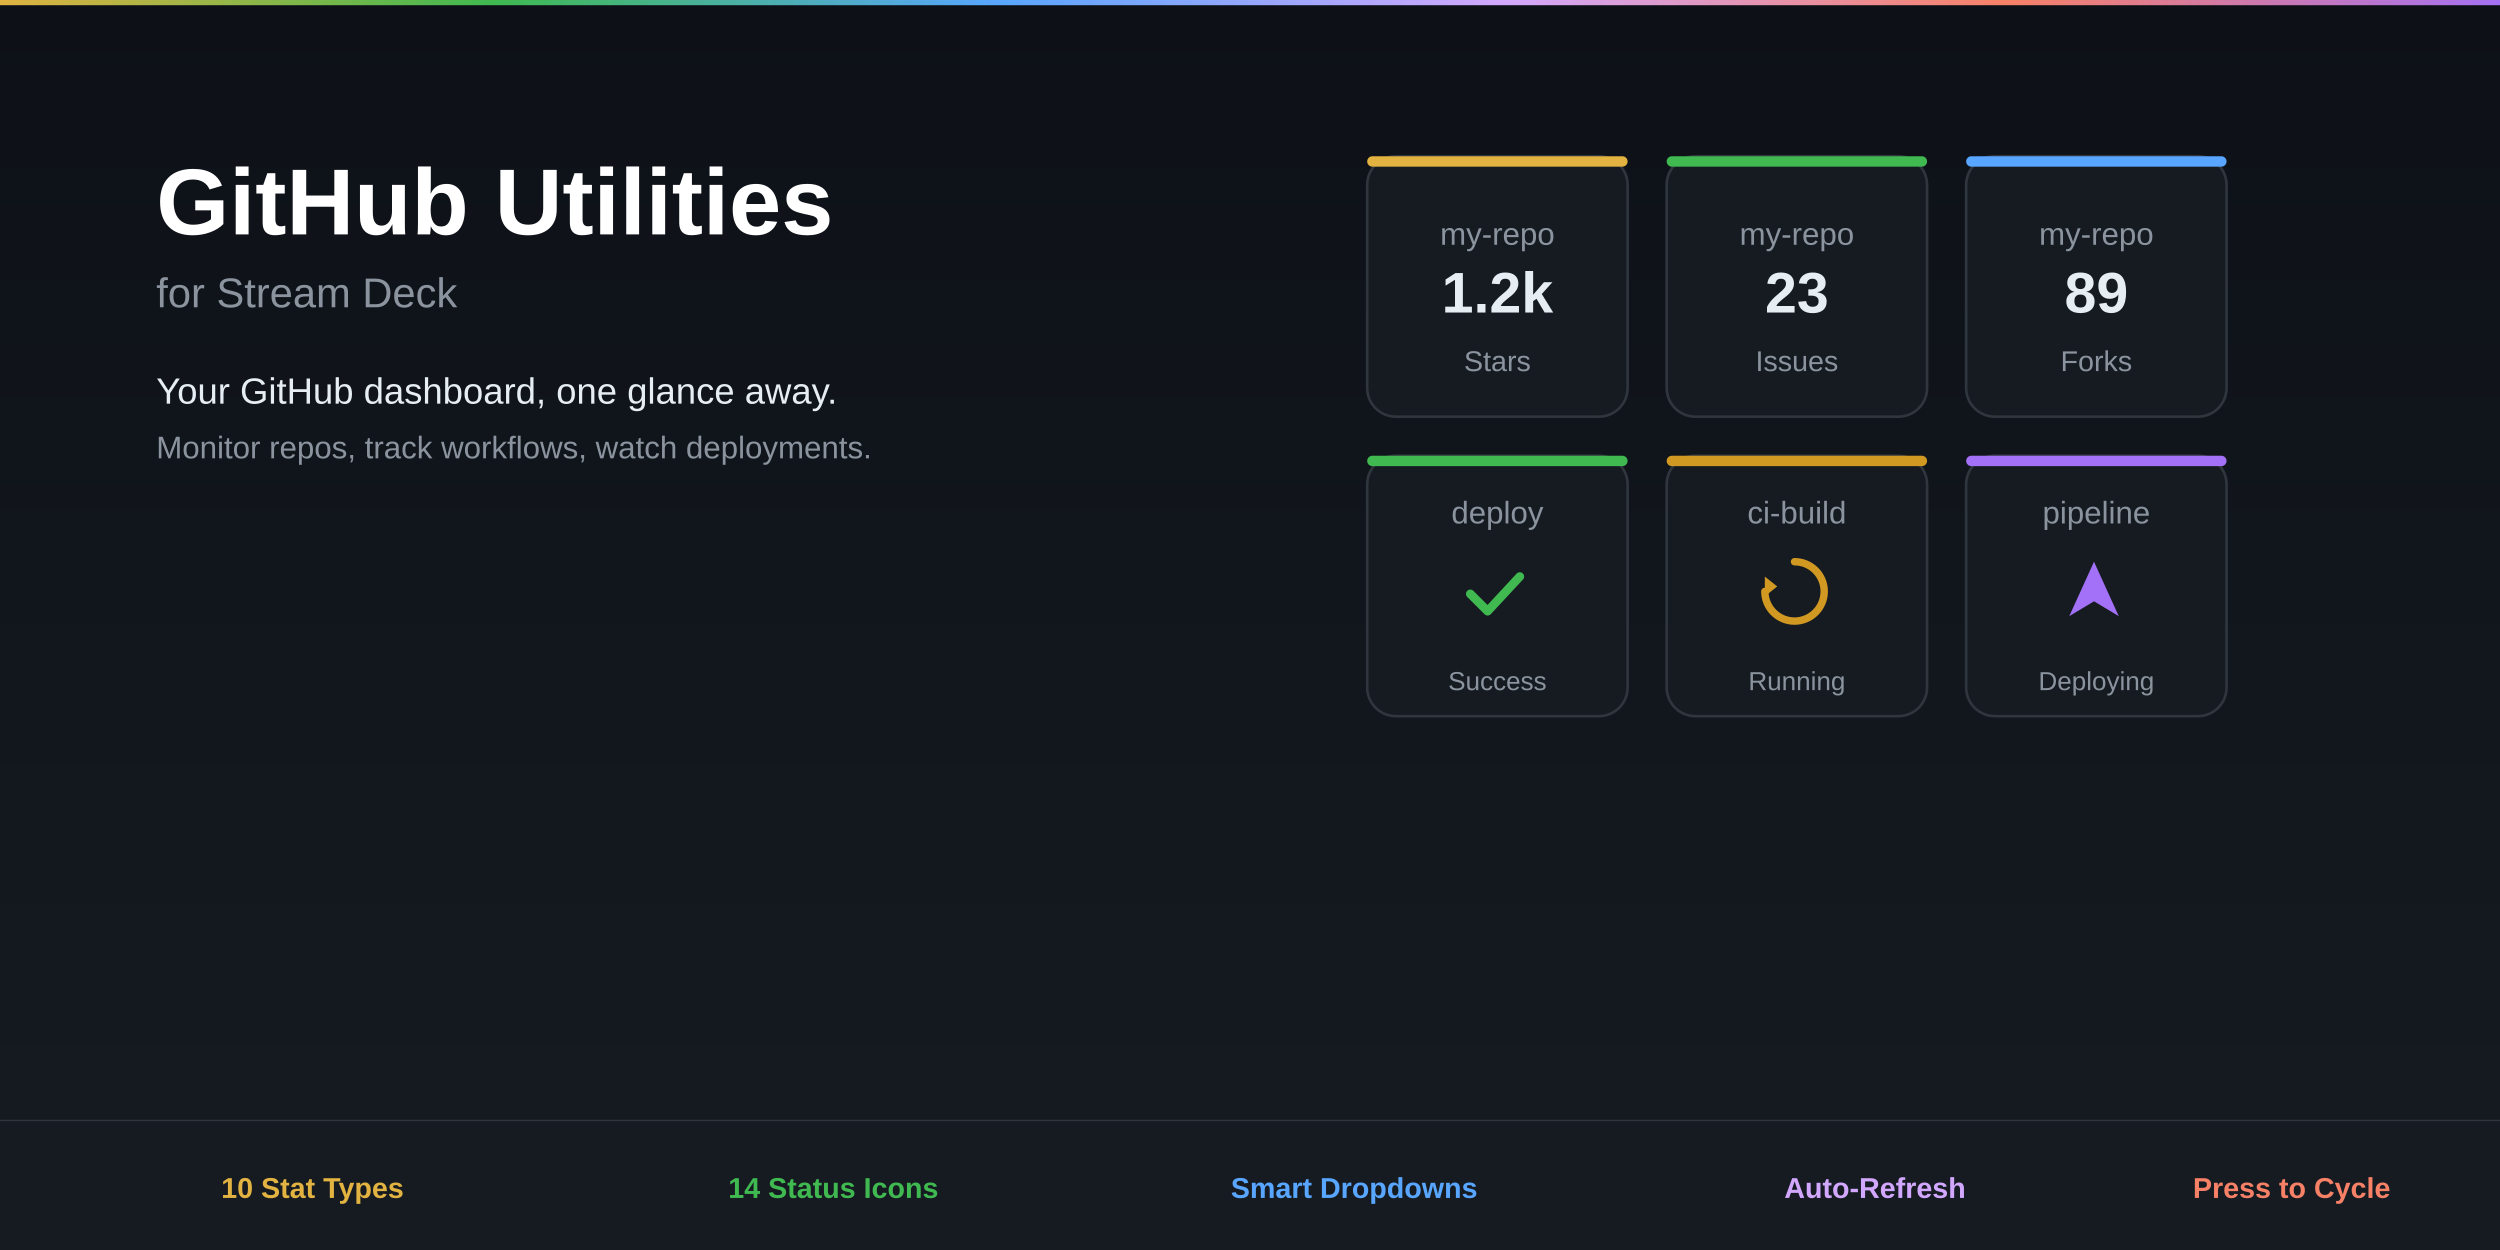
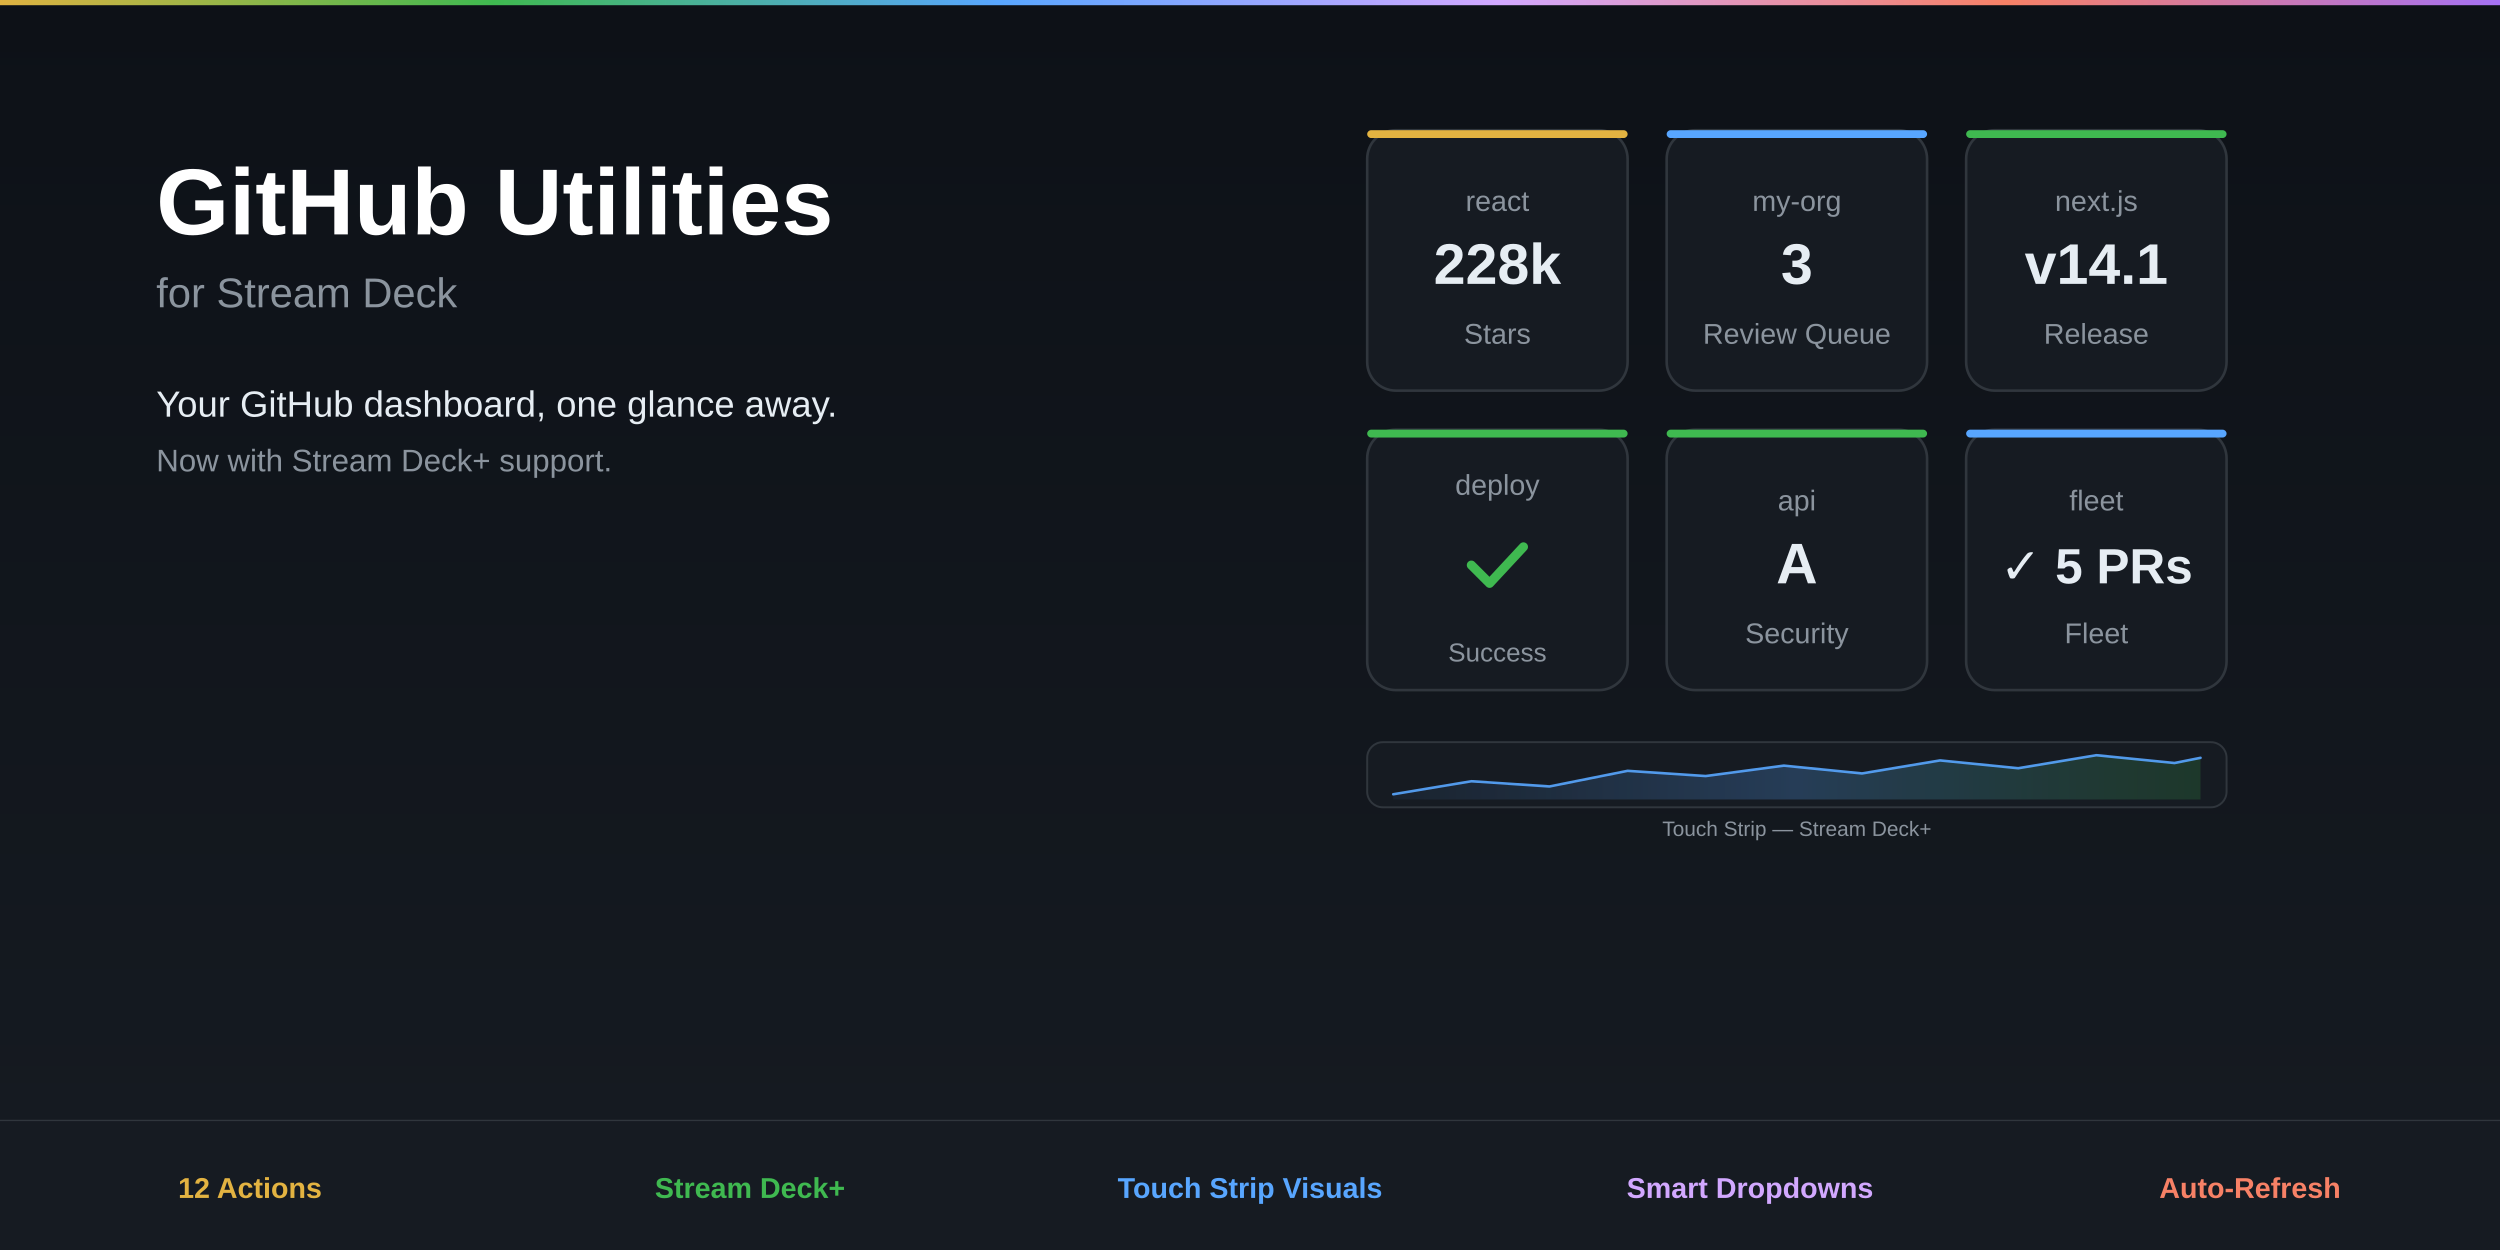
<svg xmlns="http://www.w3.org/2000/svg" width="1920" height="960" viewBox="0 0 1920 960">
  <defs>
    <linearGradient id="bg" x1="0" y1="0" x2="0" y2="1">
      <stop offset="0%" stop-color="#0d1117" />
      <stop offset="100%" stop-color="#161b22" />
    </linearGradient>
    <linearGradient id="accent-bar" x1="0" y1="0" x2="1" y2="0">
      <stop offset="0%" stop-color="#e3b341" />
      <stop offset="20%" stop-color="#3fb950" />
      <stop offset="40%" stop-color="#58a6ff" />
      <stop offset="60%" stop-color="#d2a8ff" />
      <stop offset="80%" stop-color="#f78166" />
      <stop offset="100%" stop-color="#a371f7" />
    </linearGradient>
+     <linearGradient id="sparkline-grad" x1="0" y1="0" x2="1" y2="0">
+       <stop offset="0%" stop-color="#58a6ff" stop-opacity="0.1" />
+       <stop offset="50%" stop-color="#58a6ff" stop-opacity="0.4" />
+       <stop offset="100%" stop-color="#3fb950" stop-opacity="0.3" />
+     </linearGradient>
  </defs>
  <rect width="1920" height="960" fill="url(#bg)" />
  <rect x="0" y="0" width="1920" height="4" fill="url(#accent-bar)" />
  <g transform="translate(120, 180)">
    <text x="0" y="0" fill="#ffffff" font-size="72" font-weight="bold" font-family="Arial,Helvetica,sans-serif">GitHub Utilities</text>
    <text x="0" y="56" fill="#8b949e" font-size="32" font-family="Arial,Helvetica,sans-serif">for Stream Deck</text>
-     <text x="0" y="130" fill="#e6edf3" font-size="28" font-family="Arial,Helvetica,sans-serif">Your GitHub dashboard, one glance away.</text>
-     <text x="0" y="172" fill="#8b949e" font-size="24" font-family="Arial,Helvetica,sans-serif">Monitor repos, track workflows, watch deployments.</text>
+     <text x="0" y="140" fill="#e6edf3" font-size="28" font-family="Arial,Helvetica,sans-serif">Your GitHub dashboard, one glance away.</text>
+     <text x="0" y="182" fill="#8b949e" font-size="24" font-family="Arial,Helvetica,sans-serif">Now with Stream Deck+ support.</text>
  </g>
-   <g transform="translate(1050, 120)">
-     <rect x="0" y="0" width="200" height="200" rx="22" fill="#161b22" stroke="#30363d" stroke-width="2" />
-     <rect x="0" y="0" width="200" height="8" rx="4" fill="#e3b341" />
-     <text x="100" y="68" text-anchor="middle" fill="#8b949e" font-size="24" font-family="Arial,Helvetica,sans-serif">my-repo</text>
-     <text x="100" y="120" text-anchor="middle" fill="#e6edf3" font-size="44" font-weight="bold" font-family="Arial,Helvetica,sans-serif">1.2k</text>
-     <text x="100" y="165" text-anchor="middle" fill="#8b949e" font-size="22" font-family="Arial,Helvetica,sans-serif">Stars</text>
-     <rect x="230" y="0" width="200" height="200" rx="22" fill="#161b22" stroke="#30363d" stroke-width="2" />
-     <rect x="230" y="0" width="200" height="8" rx="4" fill="#3fb950" />
-     <text x="330" y="68" text-anchor="middle" fill="#8b949e" font-size="24" font-family="Arial,Helvetica,sans-serif">my-repo</text>
-     <text x="330" y="120" text-anchor="middle" fill="#e6edf3" font-size="44" font-weight="bold" font-family="Arial,Helvetica,sans-serif">23</text>
-     <text x="330" y="165" text-anchor="middle" fill="#8b949e" font-size="22" font-family="Arial,Helvetica,sans-serif">Issues</text>
-     <rect x="460" y="0" width="200" height="200" rx="22" fill="#161b22" stroke="#30363d" stroke-width="2" />
-     <rect x="460" y="0" width="200" height="8" rx="4" fill="#58a6ff" />
-     <text x="560" y="68" text-anchor="middle" fill="#8b949e" font-size="24" font-family="Arial,Helvetica,sans-serif">my-repo</text>
-     <text x="560" y="120" text-anchor="middle" fill="#e6edf3" font-size="44" font-weight="bold" font-family="Arial,Helvetica,sans-serif">89</text>
-     <text x="560" y="165" text-anchor="middle" fill="#8b949e" font-size="22" font-family="Arial,Helvetica,sans-serif">Forks</text>
+   <g transform="translate(1050, 100)">
+     <g>
+       <rect x="0" y="0" width="200" height="200" rx="22" fill="#161b22" stroke="#30363d" stroke-width="2" />
+       <rect x="0" y="0" width="200" height="6" rx="3" fill="#e3b341" />
+       <text x="100" y="62" text-anchor="middle" fill="#8b949e" font-size="22" font-family="Arial,Helvetica,sans-serif">react</text>
+       <text x="100" y="118" text-anchor="middle" fill="#e6edf3" font-size="44" font-weight="bold" font-family="Arial,Helvetica,sans-serif">228k</text>
+       <text x="100" y="164" text-anchor="middle" fill="#8b949e" font-size="22" font-family="Arial,Helvetica,sans-serif">Stars</text>
+     </g>
+     <g transform="translate(230, 0)">
+       <rect x="0" y="0" width="200" height="200" rx="22" fill="#161b22" stroke="#30363d" stroke-width="2" />
+       <rect x="0" y="0" width="200" height="6" rx="3" fill="#58a6ff" />
+       <text x="100" y="62" text-anchor="middle" fill="#8b949e" font-size="22" font-family="Arial,Helvetica,sans-serif">my-org</text>
+       <text x="100" y="118" text-anchor="middle" fill="#e6edf3" font-size="44" font-weight="bold" font-family="Arial,Helvetica,sans-serif">3</text>
+       <text x="100" y="164" text-anchor="middle" fill="#8b949e" font-size="22" font-family="Arial,Helvetica,sans-serif">Review Queue</text>
+     </g>
+     <g transform="translate(460, 0)">
+       <rect x="0" y="0" width="200" height="200" rx="22" fill="#161b22" stroke="#30363d" stroke-width="2" />
+       <rect x="0" y="0" width="200" height="6" rx="3" fill="#3fb950" />
+       <text x="100" y="62" text-anchor="middle" fill="#8b949e" font-size="22" font-family="Arial,Helvetica,sans-serif">next.js</text>
+       <text x="100" y="118" text-anchor="middle" fill="#e6edf3" font-size="44" font-weight="bold" font-family="Arial,Helvetica,sans-serif">v14.1</text>
+       <text x="100" y="164" text-anchor="middle" fill="#8b949e" font-size="22" font-family="Arial,Helvetica,sans-serif">Release</text>
+     </g>
  </g>
-   <g transform="translate(1050, 350)">
-     <rect x="0" y="0" width="200" height="200" rx="22" fill="#161b22" stroke="#30363d" stroke-width="2" />
-     <rect x="0" y="0" width="200" height="8" rx="4" fill="#3fb950" />
-     <text x="100" y="52" text-anchor="middle" fill="#8b949e" font-size="24" font-family="Arial,Helvetica,sans-serif">deploy</text>
-     <g transform="translate(64, 70) scale(1.9)">
-       <polyline points="8,19 15,26 28,12" fill="none" stroke="#3fb950" stroke-width="3.5" stroke-linecap="round" stroke-linejoin="round" />
+   <g transform="translate(1050, 330)">
+     <g>
+       <rect x="0" y="0" width="200" height="200" rx="22" fill="#161b22" stroke="#30363d" stroke-width="2" />
+       <rect x="0" y="0" width="200" height="6" rx="3" fill="#3fb950" />
+       <text x="100" y="50" text-anchor="middle" fill="#8b949e" font-size="22" font-family="Arial,Helvetica,sans-serif">deploy</text>
+       <g transform="translate(64, 66) scale(2.0)">
+         <polyline points="8,19 15,26 28,12" fill="none" stroke="#3fb950" stroke-width="3.5" stroke-linecap="round" stroke-linejoin="round" />
+       </g>
+       <text x="100" y="178" text-anchor="middle" fill="#8b949e" font-size="20" font-family="Arial,Helvetica,sans-serif">Success</text>
    </g>
-     <text x="100" y="180" text-anchor="middle" fill="#8b949e" font-size="20" font-family="Arial,Helvetica,sans-serif">Success</text>
-     <rect x="230" y="0" width="200" height="200" rx="22" fill="#161b22" stroke="#30363d" stroke-width="2" />
-     <rect x="230" y="0" width="200" height="8" rx="4" fill="#d29922" />
-     <text x="330" y="52" text-anchor="middle" fill="#8b949e" font-size="24" font-family="Arial,Helvetica,sans-serif">ci-build</text>
-     <g transform="translate(294, 70) scale(1.9)">
-       <path d="M18,6 A12,12 0 1,1 6,18" fill="none" stroke="#d29922" stroke-width="3" stroke-linecap="round" />
-       <polygon points="6,12 6,20 11,16" fill="#d29922" />
+     <g transform="translate(230, 0)">
+       <rect x="0" y="0" width="200" height="200" rx="22" fill="#161b22" stroke="#30363d" stroke-width="2" />
+       <rect x="0" y="0" width="200" height="6" rx="3" fill="#3fb950" />
+       <text x="100" y="62" text-anchor="middle" fill="#8b949e" font-size="22" font-family="Arial,Helvetica,sans-serif">api</text>
+       <text x="100" y="118" text-anchor="middle" fill="#e6edf3" font-size="44" font-weight="bold" font-family="Arial,Helvetica,sans-serif">A</text>
+       <text x="100" y="164" text-anchor="middle" fill="#8b949e" font-size="22" font-family="Arial,Helvetica,sans-serif">Security</text>
    </g>
-     <text x="330" y="180" text-anchor="middle" fill="#8b949e" font-size="20" font-family="Arial,Helvetica,sans-serif">Running</text>
-     <rect x="460" y="0" width="200" height="200" rx="22" fill="#161b22" stroke="#30363d" stroke-width="2" />
-     <rect x="460" y="0" width="200" height="8" rx="4" fill="#a371f7" />
-     <text x="560" y="52" text-anchor="middle" fill="#8b949e" font-size="24" font-family="Arial,Helvetica,sans-serif">pipeline</text>
-     <g transform="translate(524, 70) scale(1.9)">
-       <polygon points="18,6 28,28 18,22 8,28" fill="#a371f7" />
+     <g transform="translate(460, 0)">
+       <rect x="0" y="0" width="200" height="200" rx="22" fill="#161b22" stroke="#30363d" stroke-width="2" />
+       <rect x="0" y="0" width="200" height="6" rx="3" fill="#58a6ff" />
+       <text x="100" y="62" text-anchor="middle" fill="#8b949e" font-size="22" font-family="Arial,Helvetica,sans-serif">fleet</text>
+       <text x="100" y="118" text-anchor="middle" fill="#e6edf3" font-size="38" font-weight="bold" font-family="Arial,Helvetica,sans-serif">✓ 5 PRs</text>
+       <text x="100" y="164" text-anchor="middle" fill="#8b949e" font-size="22" font-family="Arial,Helvetica,sans-serif">Fleet</text>
    </g>
-     <text x="560" y="180" text-anchor="middle" fill="#8b949e" font-size="20" font-family="Arial,Helvetica,sans-serif">Deploying</text>
+   </g>
+   <g transform="translate(1050, 570)">
+     <rect x="0" y="0" width="660" height="50" rx="12" fill="#161b22" stroke="#30363d" stroke-width="1.5" />
+     <path d="M20,40 L80,30 L140,34 L200,22 L260,26 L320,18 L380,24 L440,14 L500,20 L560,10 L620,16 L640,12 L640,44 L20,44 Z" fill="url(#sparkline-grad)" opacity="0.6" />
+     <path d="M20,40 L80,30 L140,34 L200,22 L260,26 L320,18 L380,24 L440,14 L500,20 L560,10 L620,16 L640,12" fill="none" stroke="#58a6ff" stroke-width="2" stroke-linecap="round" stroke-linejoin="round" opacity="0.9" />
+     <text x="330" y="72" text-anchor="middle" fill="#8b949e" font-size="16" font-family="Arial,Helvetica,sans-serif">Touch Strip — Stream Deck+</text>
  </g>
  <rect x="0" y="860" width="1920" height="100" fill="#161b22" />
  <rect x="0" y="860" width="1920" height="1" fill="#30363d" />
  <g transform="translate(0, 920)">
-     <text x="240" y="0" text-anchor="middle" fill="#e3b341" font-size="22" font-weight="bold" font-family="Arial,Helvetica,sans-serif">10 Stat Types</text>
-     <text x="640" y="0" text-anchor="middle" fill="#3fb950" font-size="22" font-weight="bold" font-family="Arial,Helvetica,sans-serif">14 Status Icons</text>
-     <text x="1040" y="0" text-anchor="middle" fill="#58a6ff" font-size="22" font-weight="bold" font-family="Arial,Helvetica,sans-serif">Smart Dropdowns</text>
-     <text x="1440" y="0" text-anchor="middle" fill="#d2a8ff" font-size="22" font-weight="bold" font-family="Arial,Helvetica,sans-serif">Auto-Refresh</text>
-     <text x="1760" y="0" text-anchor="middle" fill="#f78166" font-size="22" font-weight="bold" font-family="Arial,Helvetica,sans-serif">Press to Cycle</text>
+     <text x="192" y="0" text-anchor="middle" fill="#e3b341" font-size="22" font-weight="bold" font-family="Arial,Helvetica,sans-serif">12 Actions</text>
+     <text x="576" y="0" text-anchor="middle" fill="#3fb950" font-size="22" font-weight="bold" font-family="Arial,Helvetica,sans-serif">Stream Deck+</text>
+     <text x="960" y="0" text-anchor="middle" fill="#58a6ff" font-size="22" font-weight="bold" font-family="Arial,Helvetica,sans-serif">Touch Strip Visuals</text>
+     <text x="1344" y="0" text-anchor="middle" fill="#d2a8ff" font-size="22" font-weight="bold" font-family="Arial,Helvetica,sans-serif">Smart Dropdowns</text>
+     <text x="1728" y="0" text-anchor="middle" fill="#f78166" font-size="22" font-weight="bold" font-family="Arial,Helvetica,sans-serif">Auto-Refresh</text>
  </g>
</svg>
